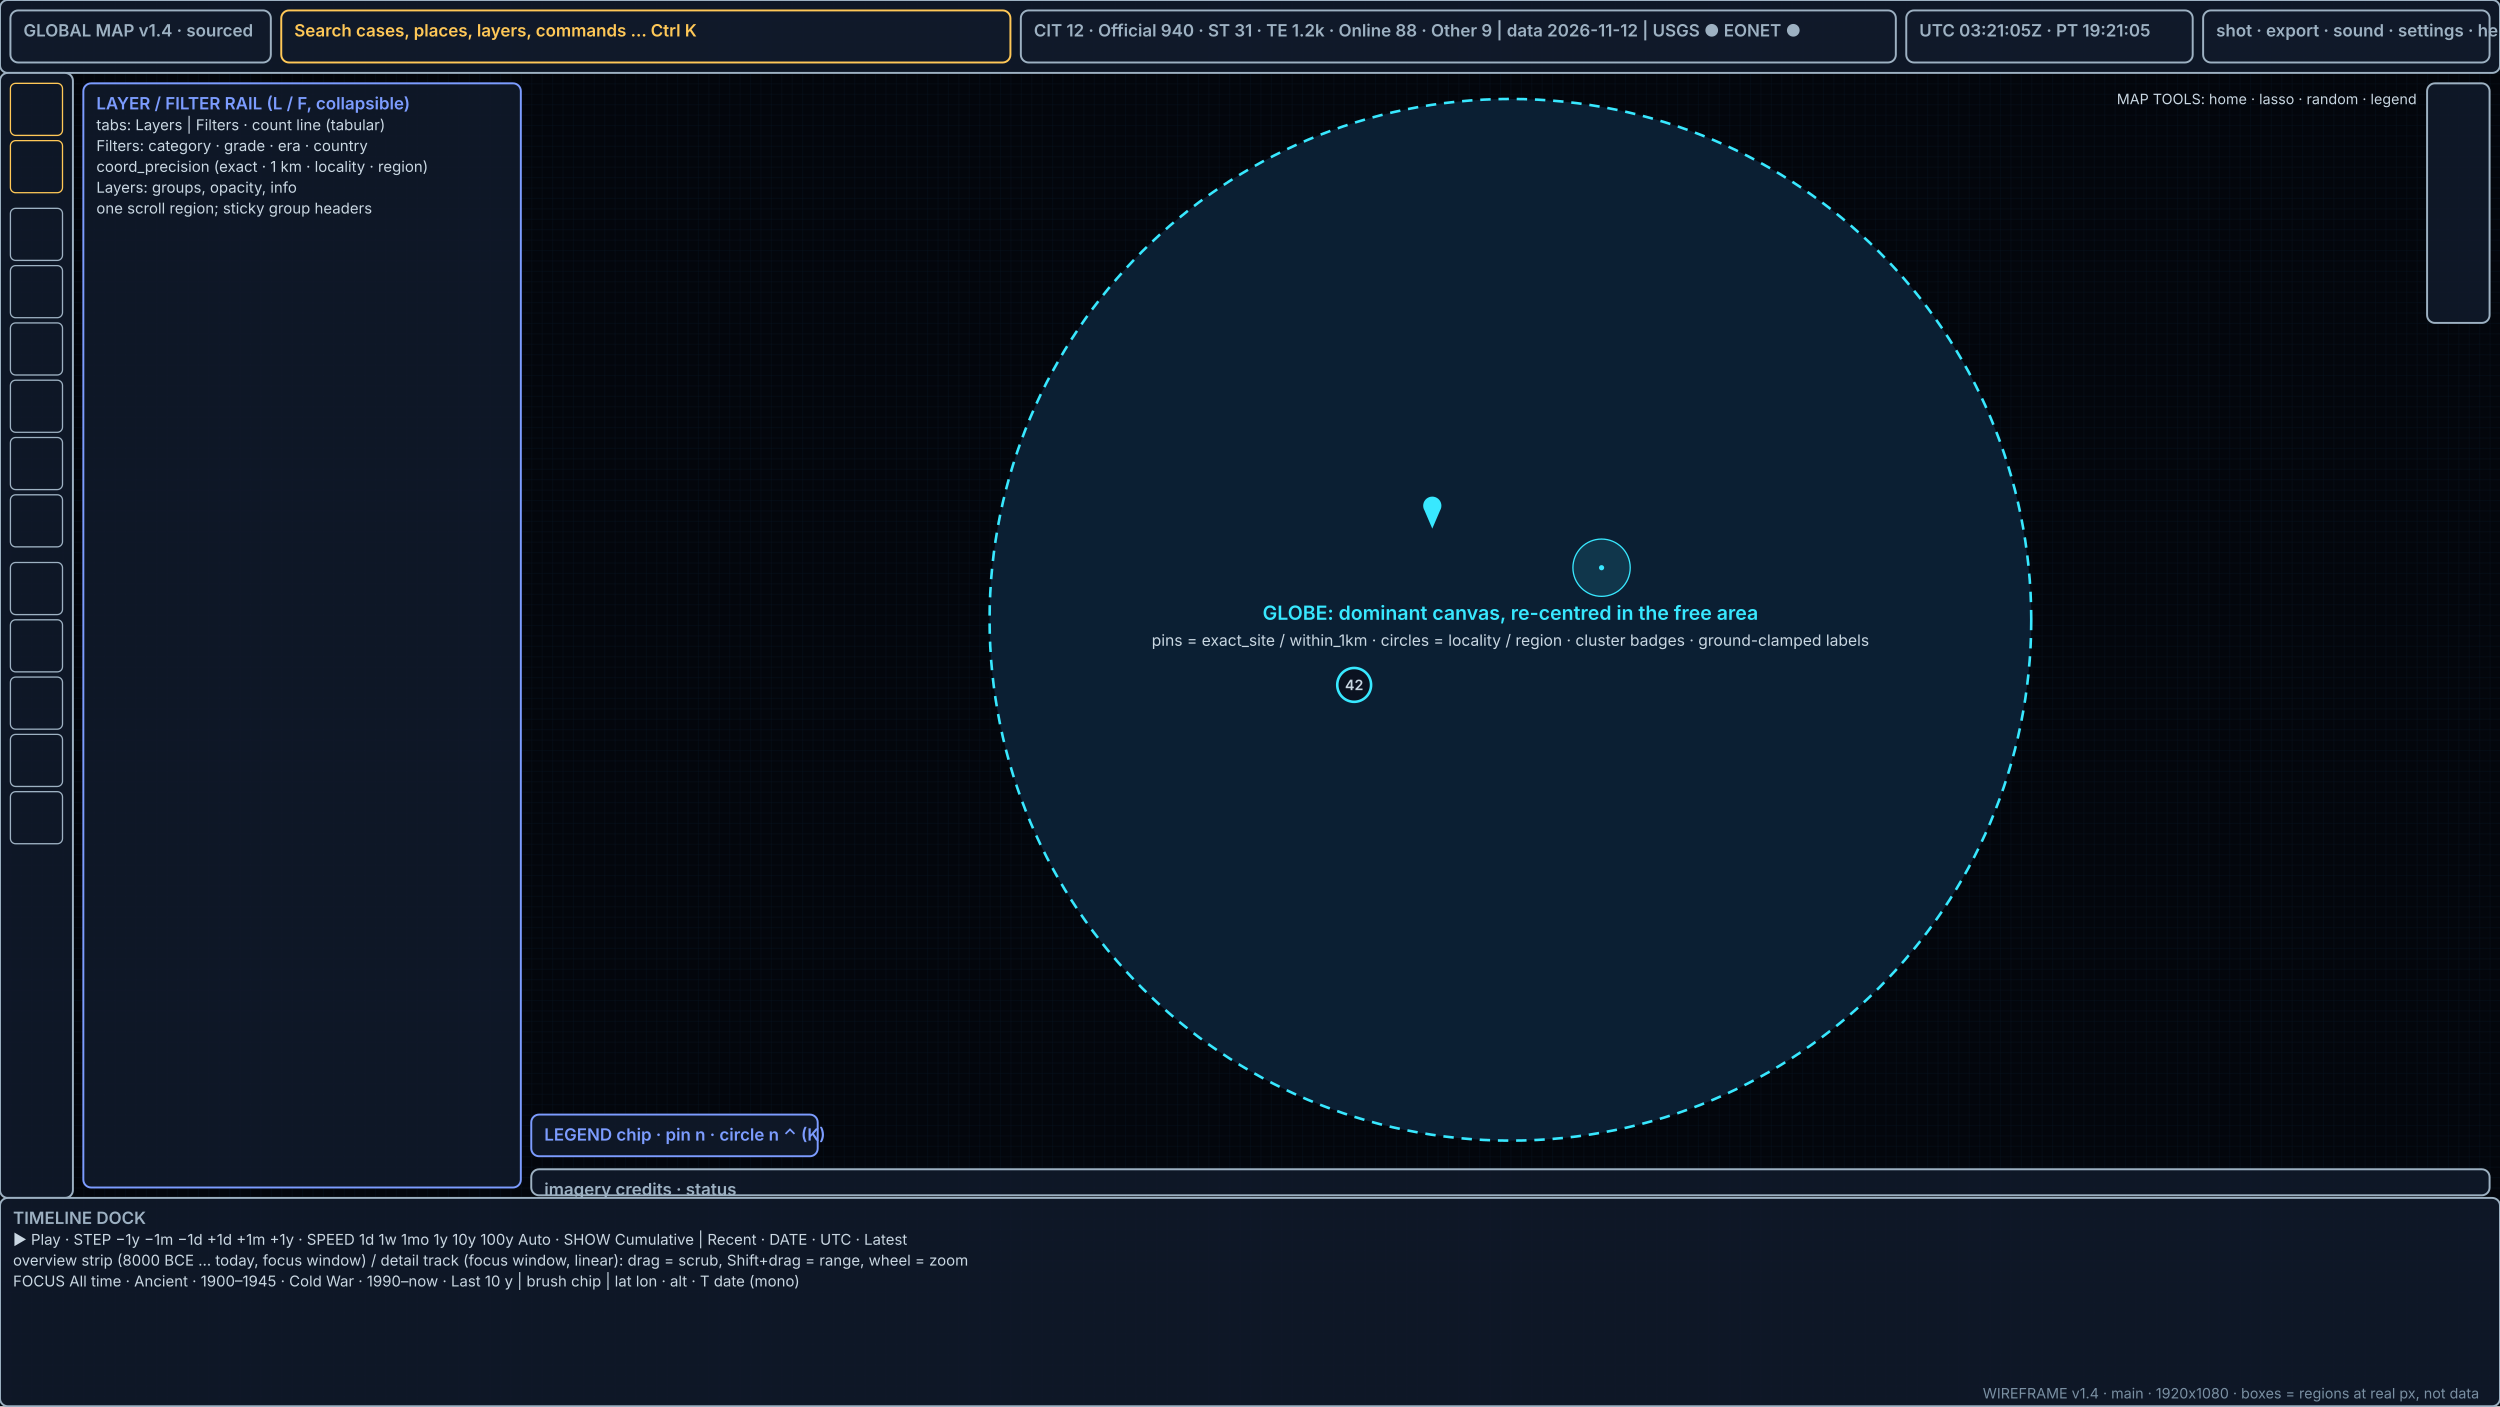
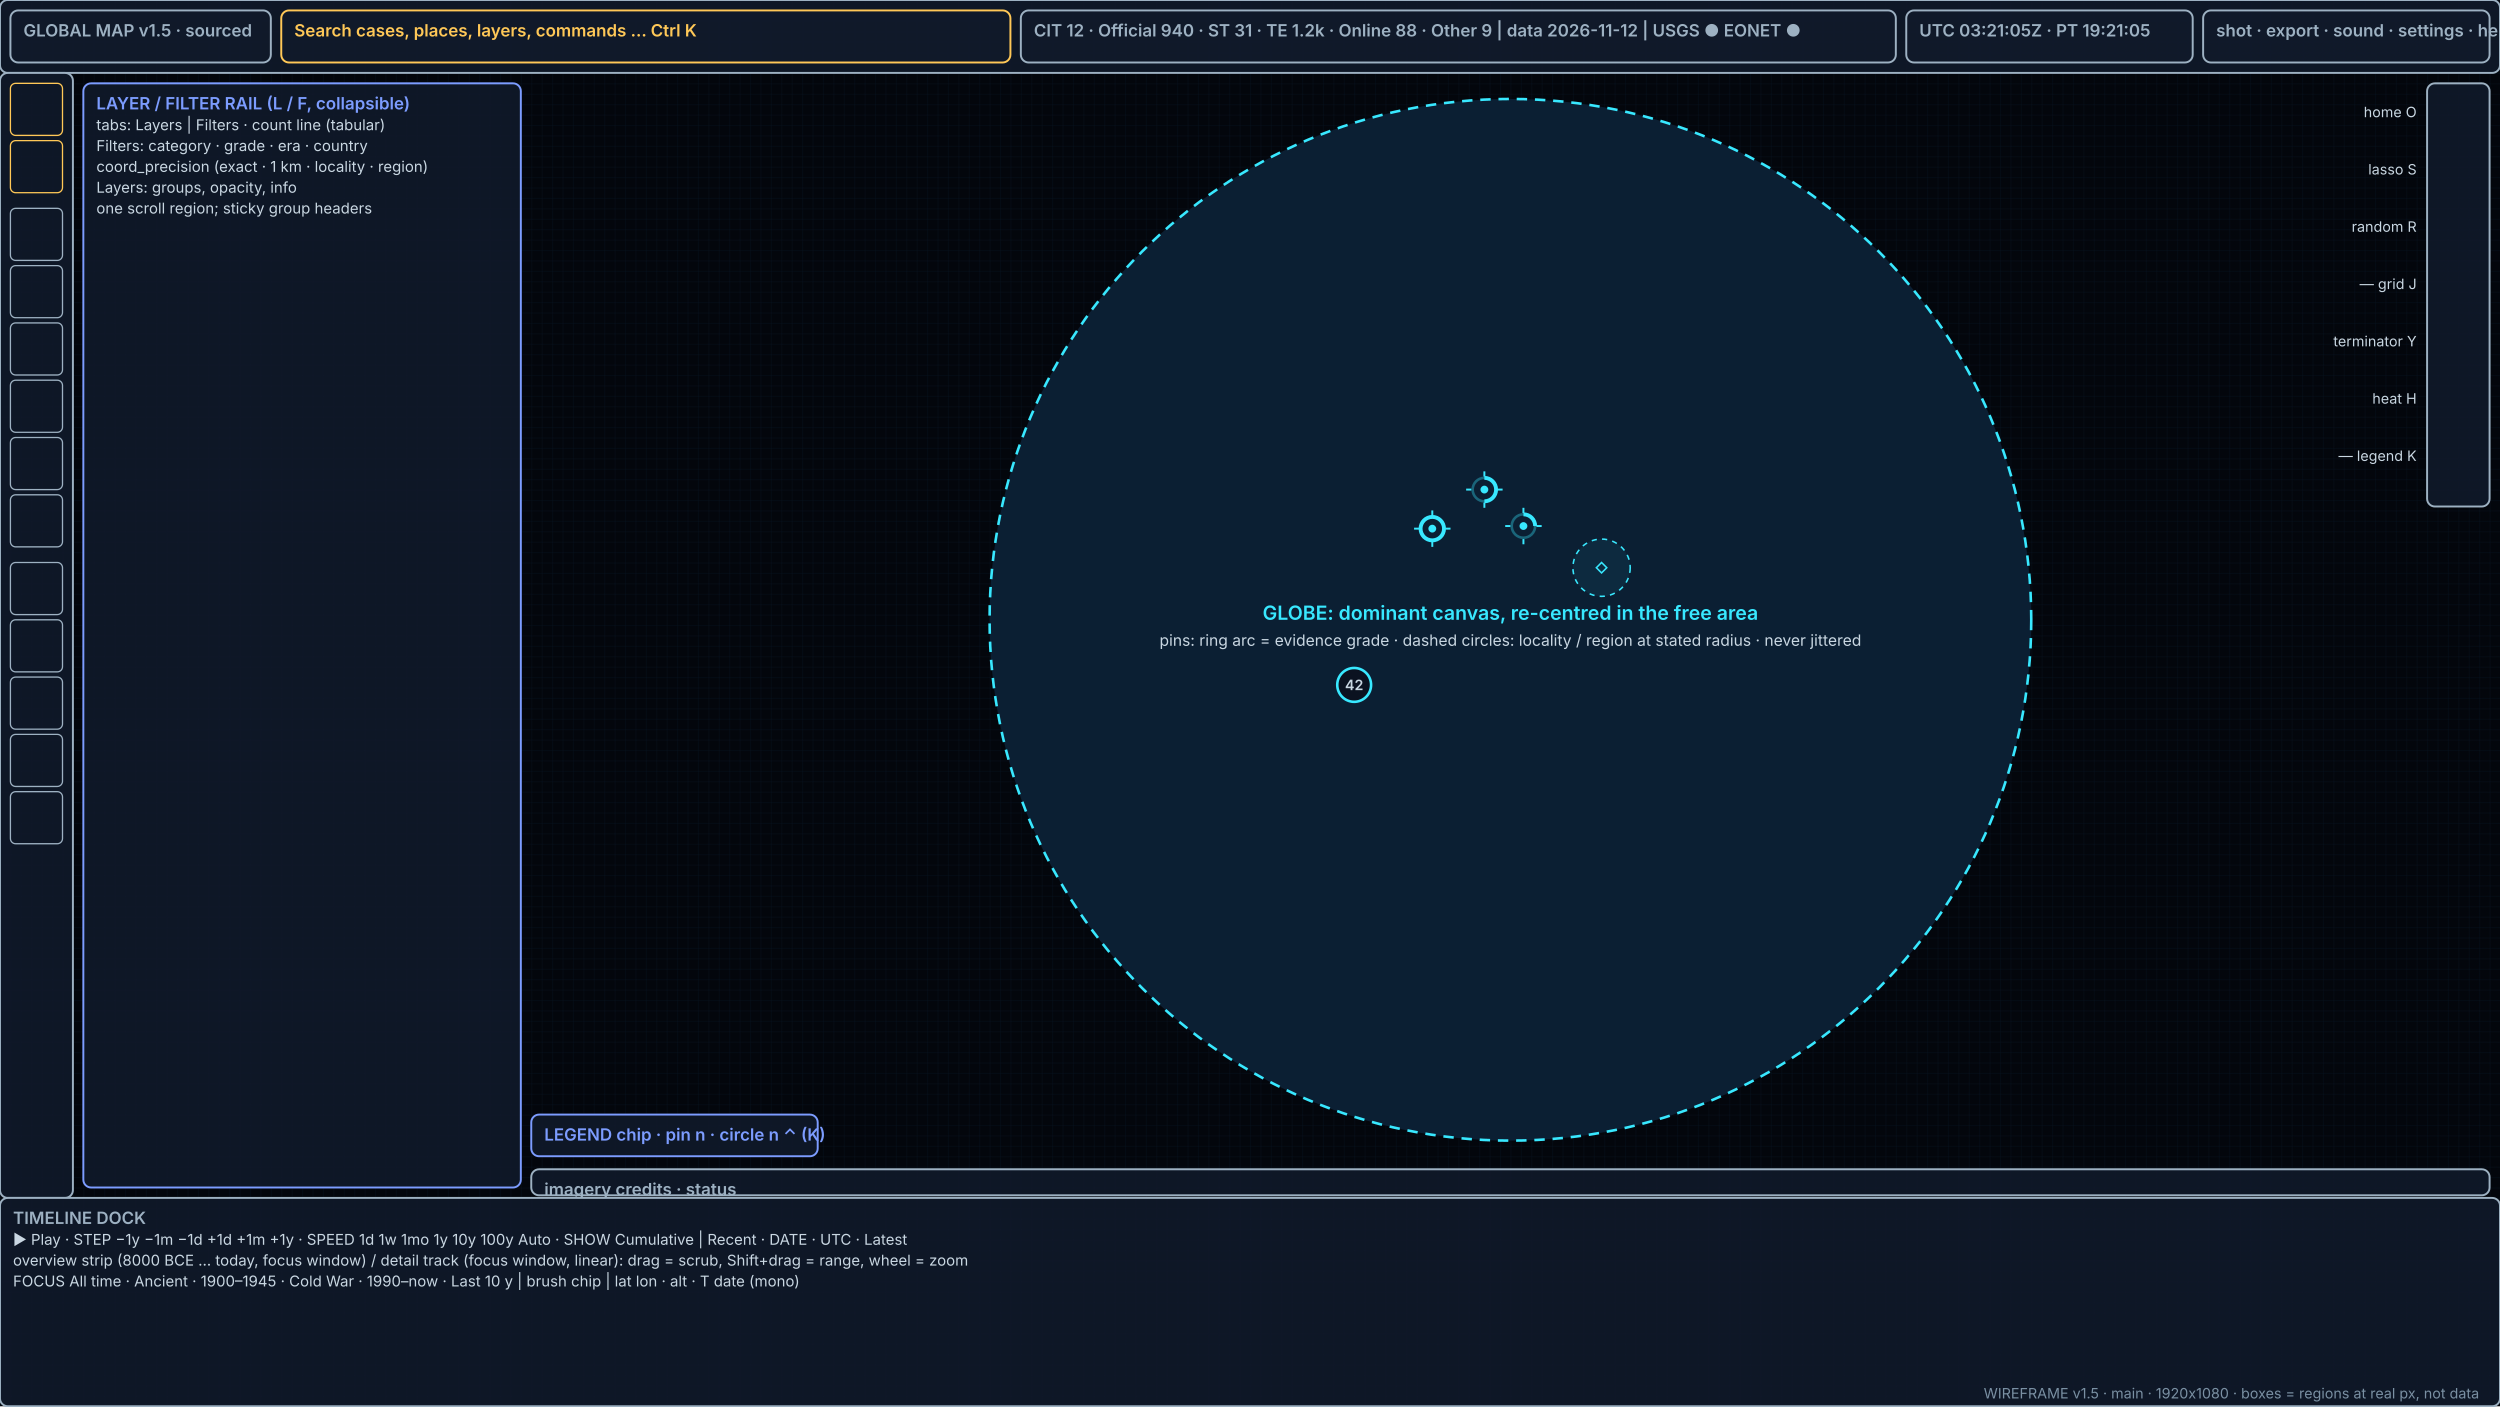
<svg xmlns="http://www.w3.org/2000/svg" width="1920" height="1080" viewBox="0 0 1920 1080" font-family="Inter, system-ui, sans-serif">
  <rect width="1920" height="1080" fill="#03060C" />
  <defs>
    <pattern id="g" width="8" height="8" patternUnits="userSpaceOnUse">
      <path d="M8 0H0V8" fill="none" stroke="#0d1f33" stroke-width="0.5" />
    </pattern>
  </defs>
  <rect width="1920" height="1080" fill="url(#g)" opacity="0.6" />
  <rect x="0" y="0" width="1920" height="56" rx="6" fill="rgba(16,26,43,0.88)" stroke="#9DB1C2" stroke-width="1.5" />
  <rect x="8" y="8" width="200" height="40" rx="6" fill="rgba(16,26,43,0.88)" stroke="#9DB1C2" stroke-width="1.5" />
-   <text x="18" y="28" fill="#9DB1C2" font-size="13" font-weight="600">GLOBAL MAP  v1.4 · sourced</text>
+   <text x="18" y="28" fill="#9DB1C2" font-size="13" font-weight="600">GLOBAL MAP  v1.5 · sourced</text>
  <rect x="216" y="8" width="560" height="40" rx="6" fill="rgba(16,26,43,0.88)" stroke="#FFC857" stroke-width="1.5" />
  <text x="226" y="28" fill="#FFC857" font-size="13" font-weight="600">Search cases, places, layers, commands …  Ctrl K</text>
  <rect x="784" y="8" width="672" height="40" rx="6" fill="rgba(16,26,43,0.88)" stroke="#9DB1C2" stroke-width="1.5" />
  <text x="794" y="28" fill="#9DB1C2" font-size="13" font-weight="600">CIT 12 · Official 940 · ST 31 · TE 1.2k · Online 88 · Other 9 | data 2026-11-12 | USGS ● EONET ●</text>
  <rect x="1464" y="8" width="220" height="40" rx="6" fill="rgba(16,26,43,0.88)" stroke="#9DB1C2" stroke-width="1.5" />
  <text x="1474" y="28" fill="#9DB1C2" font-size="13" font-weight="600">UTC 03:21:05Z  ·  PT 19:21:05</text>
  <rect x="1692" y="8" width="220" height="40" rx="6" fill="rgba(16,26,43,0.88)" stroke="#9DB1C2" stroke-width="1.5" />
  <text x="1702" y="28" fill="#9DB1C2" font-size="13" font-weight="600">shot · export · sound · settings · help</text>
  <rect x="0" y="56" width="56" height="864" rx="6" fill="rgba(16,26,43,0.88)" stroke="#9DB1C2" stroke-width="1.5" />
  <rect x="8" y="64" width="40" height="40" rx="4" fill="none" stroke="#FFC857" stroke-width="1" />
  <rect x="8" y="108" width="40" height="40" rx="4" fill="none" stroke="#FFC857" stroke-width="1" />
  <rect x="8" y="160" width="40" height="40" rx="4" fill="none" stroke="#9DB1C2" stroke-width="1" />
  <rect x="8" y="204" width="40" height="40" rx="4" fill="none" stroke="#9DB1C2" stroke-width="1" />
  <rect x="8" y="248" width="40" height="40" rx="4" fill="none" stroke="#9DB1C2" stroke-width="1" />
  <rect x="8" y="292" width="40" height="40" rx="4" fill="none" stroke="#9DB1C2" stroke-width="1" />
  <rect x="8" y="336" width="40" height="40" rx="4" fill="none" stroke="#9DB1C2" stroke-width="1" />
  <rect x="8" y="380" width="40" height="40" rx="4" fill="none" stroke="#9DB1C2" stroke-width="1" />
  <rect x="8" y="432" width="40" height="40" rx="4" fill="none" stroke="#9DB1C2" stroke-width="1" />
  <rect x="8" y="476" width="40" height="40" rx="4" fill="none" stroke="#9DB1C2" stroke-width="1" />
  <rect x="8" y="520" width="40" height="40" rx="4" fill="none" stroke="#9DB1C2" stroke-width="1" />
  <rect x="8" y="564" width="40" height="40" rx="4" fill="none" stroke="#9DB1C2" stroke-width="1" />
  <rect x="8" y="608" width="40" height="40" rx="4" fill="none" stroke="#9DB1C2" stroke-width="1" />
  <rect x="64" y="64" width="336" height="848" rx="6" fill="rgba(16,26,43,0.88)" stroke="#7C9CFF" stroke-width="1.5" />
  <text x="74" y="84" fill="#7C9CFF" font-size="13" font-weight="600">LAYER / FILTER RAIL (L / F, collapsible)</text>
  <text x="74" y="100" fill="#C9D7E2" font-size="11.5">tabs: Layers | Filters  · count line (tabular)</text>
  <text x="74" y="116" fill="#C9D7E2" font-size="11.5">Filters: category · grade · era · country</text>
  <text x="74" y="132" fill="#C9D7E2" font-size="11.5">          coord_precision (exact · 1 km · locality · region)</text>
  <text x="74" y="148" fill="#C9D7E2" font-size="11.5">Layers: groups, opacity, info</text>
  <text x="74" y="164" fill="#C9D7E2" font-size="11.5">one scroll region; sticky group headers</text>
-   <rect x="1864" y="64" width="48" height="184" rx="6" fill="rgba(16,26,43,0.88)" stroke="#9DB1C2" stroke-width="1.5" />
-   <text x="1856" y="80" text-anchor="end" fill="#C9D7E2" font-size="11">MAP TOOLS: home · lasso · random · legend</text>
+   <rect x="1864" y="64" width="48" height="325" rx="6" fill="rgba(16,26,43,0.88)" stroke="#9DB1C2" stroke-width="1.5" />
+   <text x="1856" y="90" text-anchor="end" fill="#C9D7E2" font-size="11">home O</text>
+   <text x="1856" y="134" text-anchor="end" fill="#C9D7E2" font-size="11">lasso S</text>
+   <text x="1856" y="178" text-anchor="end" fill="#C9D7E2" font-size="11">random R</text>
+   <text x="1856" y="222" text-anchor="end" fill="#C9D7E2" font-size="11">— grid J</text>
+   <text x="1856" y="266" text-anchor="end" fill="#C9D7E2" font-size="11">terminator Y</text>
+   <text x="1856" y="310" text-anchor="end" fill="#C9D7E2" font-size="11">heat H</text>
+   <text x="1856" y="354" text-anchor="end" fill="#C9D7E2" font-size="11">— legend K</text>
  <circle cx="1160" cy="476" r="400" fill="#0B1F33" stroke="#38E8FF" stroke-width="2" stroke-dasharray="8 6" />
  <text x="1160" y="476" text-anchor="middle" fill="#38E8FF" font-size="15" font-weight="600">GLOBE: dominant canvas, re-centred in the free area</text>
-   <text x="1160" y="496" text-anchor="middle" fill="#C9D7E2" font-size="12">pins = exact_site / within_1km · circles = locality / region · cluster badges · ground-clamped labels</text>
-   <path d="M1100 406 l-6 -14 a7 7 0 1 1 12 0 z" fill="#38E8FF" />
-   <circle cx="1230" cy="436" r="22" fill="rgba(56,232,255,0.12)" stroke="#38E8FF" stroke-width="1" />
-   <circle cx="1230" cy="436" r="2" fill="#38E8FF" />
+   <text x="1160" y="496" text-anchor="middle" fill="#C9D7E2" font-size="12">pins: ring arc = evidence grade · dashed circles: locality / region at stated radius · never jittered</text>
+   <circle cx="1100" cy="406" r="9" fill="none" stroke="#38E8FF" stroke-opacity="0.35" stroke-width="2" />
+   <circle cx="1100" cy="406" r="9" fill="none" stroke="#38E8FF" stroke-width="3" />
+   <circle cx="1100" cy="406" r="3" fill="#38E8FF" />
+   <path d="M1100 392v4M1100 420v-4M1086 406h4M1114 406h-4" stroke="#38E8FF" stroke-width="1.5" />
+   <circle cx="1140" cy="376" r="9" fill="none" stroke="#38E8FF" stroke-opacity="0.35" stroke-width="2" />
+   <path d="M1140 367 A9 9 0 0 1 1140 385" fill="none" stroke="#38E8FF" stroke-width="3" />
+   <circle cx="1140" cy="376" r="3" fill="#38E8FF" />
+   <path d="M1140 362v4M1140 390v-4M1126 376h4M1154 376h-4" stroke="#38E8FF" stroke-width="1.5" />
+   <circle cx="1170" cy="404" r="9" fill="none" stroke="#38E8FF" stroke-opacity="0.35" stroke-width="2" />
+   <path d="M1170 395 A9 9 0 0 1 1179 404" fill="none" stroke="#38E8FF" stroke-width="3" />
+   <circle cx="1170" cy="404" r="3" fill="#38E8FF" />
+   <path d="M1170 390v4M1170 418v-4M1156 404h4M1184 404h-4" stroke="#38E8FF" stroke-width="1.5" />
+   <circle cx="1230" cy="436" r="22" fill="rgba(56,232,255,0.06)" stroke="#38E8FF" stroke-width="1.2" stroke-dasharray="4 4" />
+   <path d="M1230 432 l4 4 l-4 4 l-4 -4z" fill="none" stroke="#38E8FF" stroke-width="1.2" />
  <circle cx="1040" cy="526" r="13" fill="#0b1220" stroke="#38E8FF" stroke-width="2" />
  <text x="1040" y="530" text-anchor="middle" fill="#C9D7E2" font-size="11" font-weight="600">42</text>
  <rect x="408" y="856" width="220" height="32" rx="6" fill="rgba(16,26,43,0.88)" stroke="#7C9CFF" stroke-width="1.5" />
  <text x="418" y="876" fill="#7C9CFF" font-size="13" font-weight="600">LEGEND chip · pin n · circle n  ⌃ (K)</text>
  <rect x="408" y="898" width="1504" height="20" rx="6" fill="rgba(16,26,43,0.88)" stroke="#9DB1C2" stroke-width="1.5" />
  <text x="418" y="918" fill="#9DB1C2" font-size="13" font-weight="600">imagery credits · status</text>
  <rect x="0" y="920" width="1920" height="160" rx="6" fill="rgba(16,26,43,0.88)" stroke="#9DB1C2" stroke-width="1.5" />
  <text x="10" y="940" fill="#9DB1C2" font-size="13" font-weight="600">TIMELINE DOCK</text>
  <text x="10" y="956" fill="#C9D7E2" font-size="11.5">▶ Play · STEP −1y −1m −1d +1d +1m +1y · SPEED 1d 1w 1mo 1y 10y 100y Auto · SHOW Cumulative | Recent · DATE · UTC · Latest</text>
  <text x="10" y="972" fill="#C9D7E2" font-size="11.5">overview strip (8000 BCE … today, focus window) / detail track (focus window, linear): drag = scrub, Shift+drag = range, wheel = zoom</text>
  <text x="10" y="988" fill="#C9D7E2" font-size="11.5">FOCUS All time · Ancient · 1900–1945 · Cold War · 1990–now · Last 10 y   |  brush chip  |  lat lon · alt · T date (mono)</text>
-   <text x="1904" y="1074" text-anchor="end" fill="#7A90A3" font-size="11">WIREFRAME v1.4 · main · 1920x1080 · boxes = regions at real px, not data</text>
+   <text x="1904" y="1074" text-anchor="end" fill="#7A90A3" font-size="11">WIREFRAME v1.5 · main · 1920x1080 · boxes = regions at real px, not data</text>
</svg>
